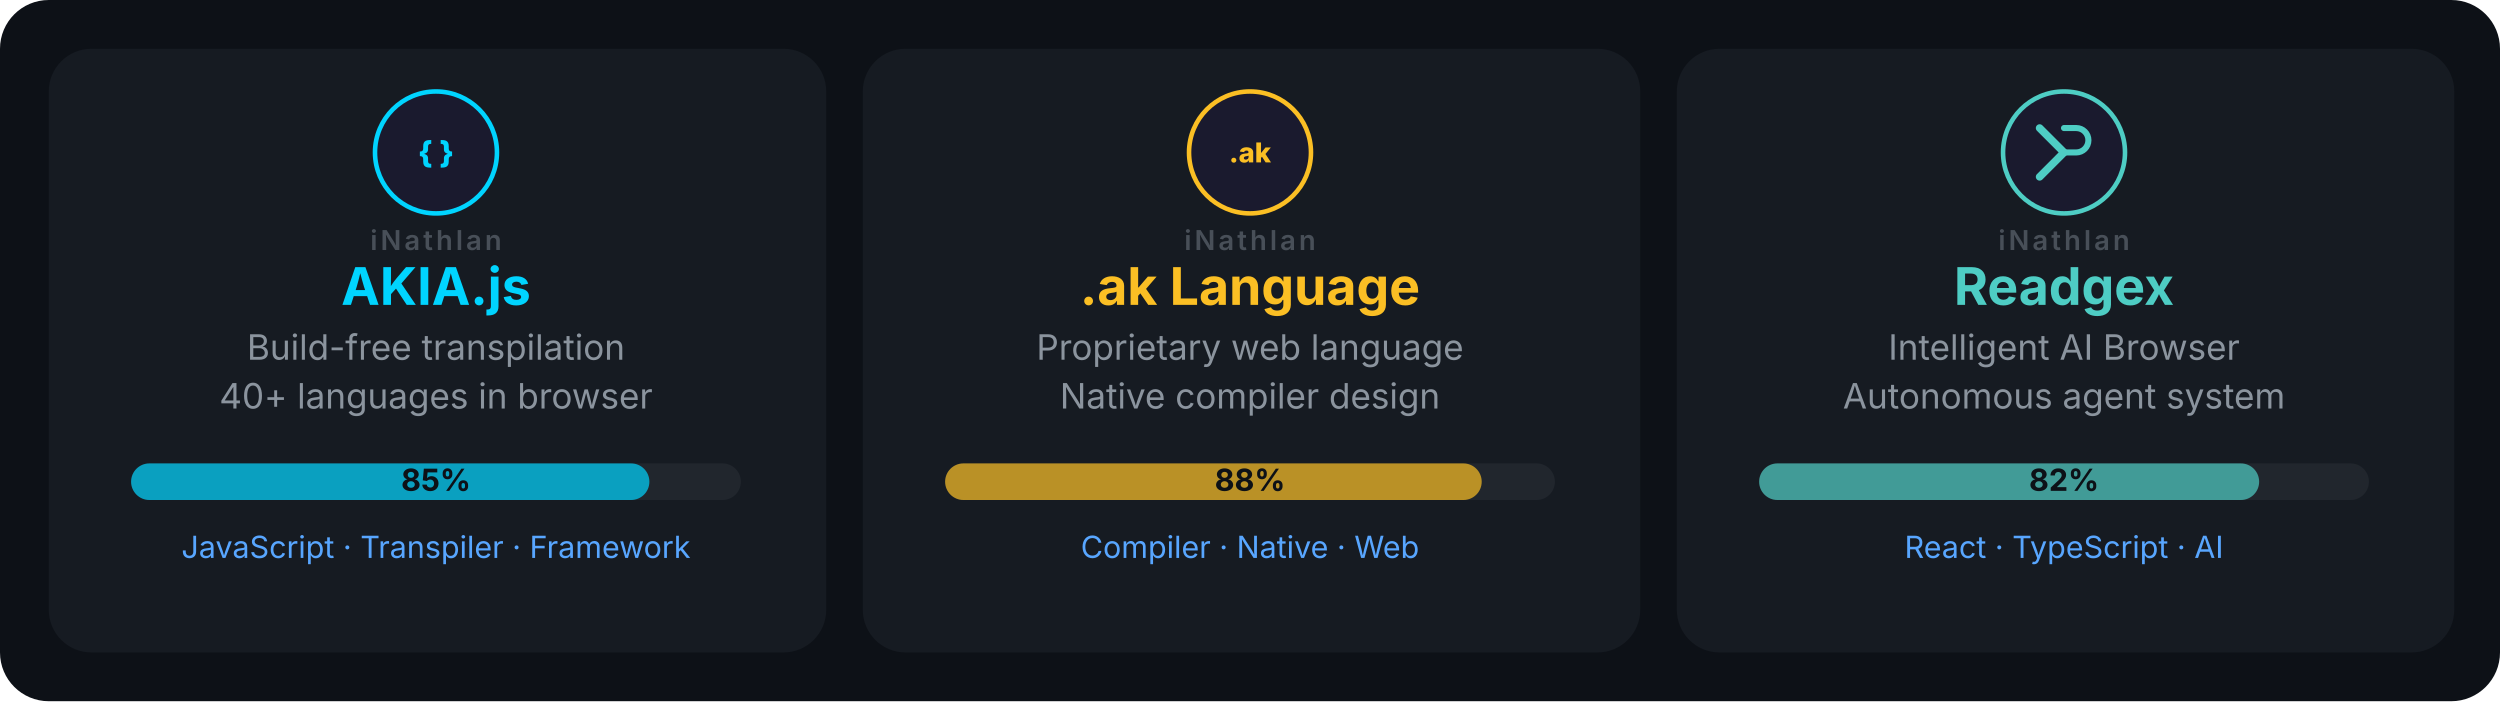
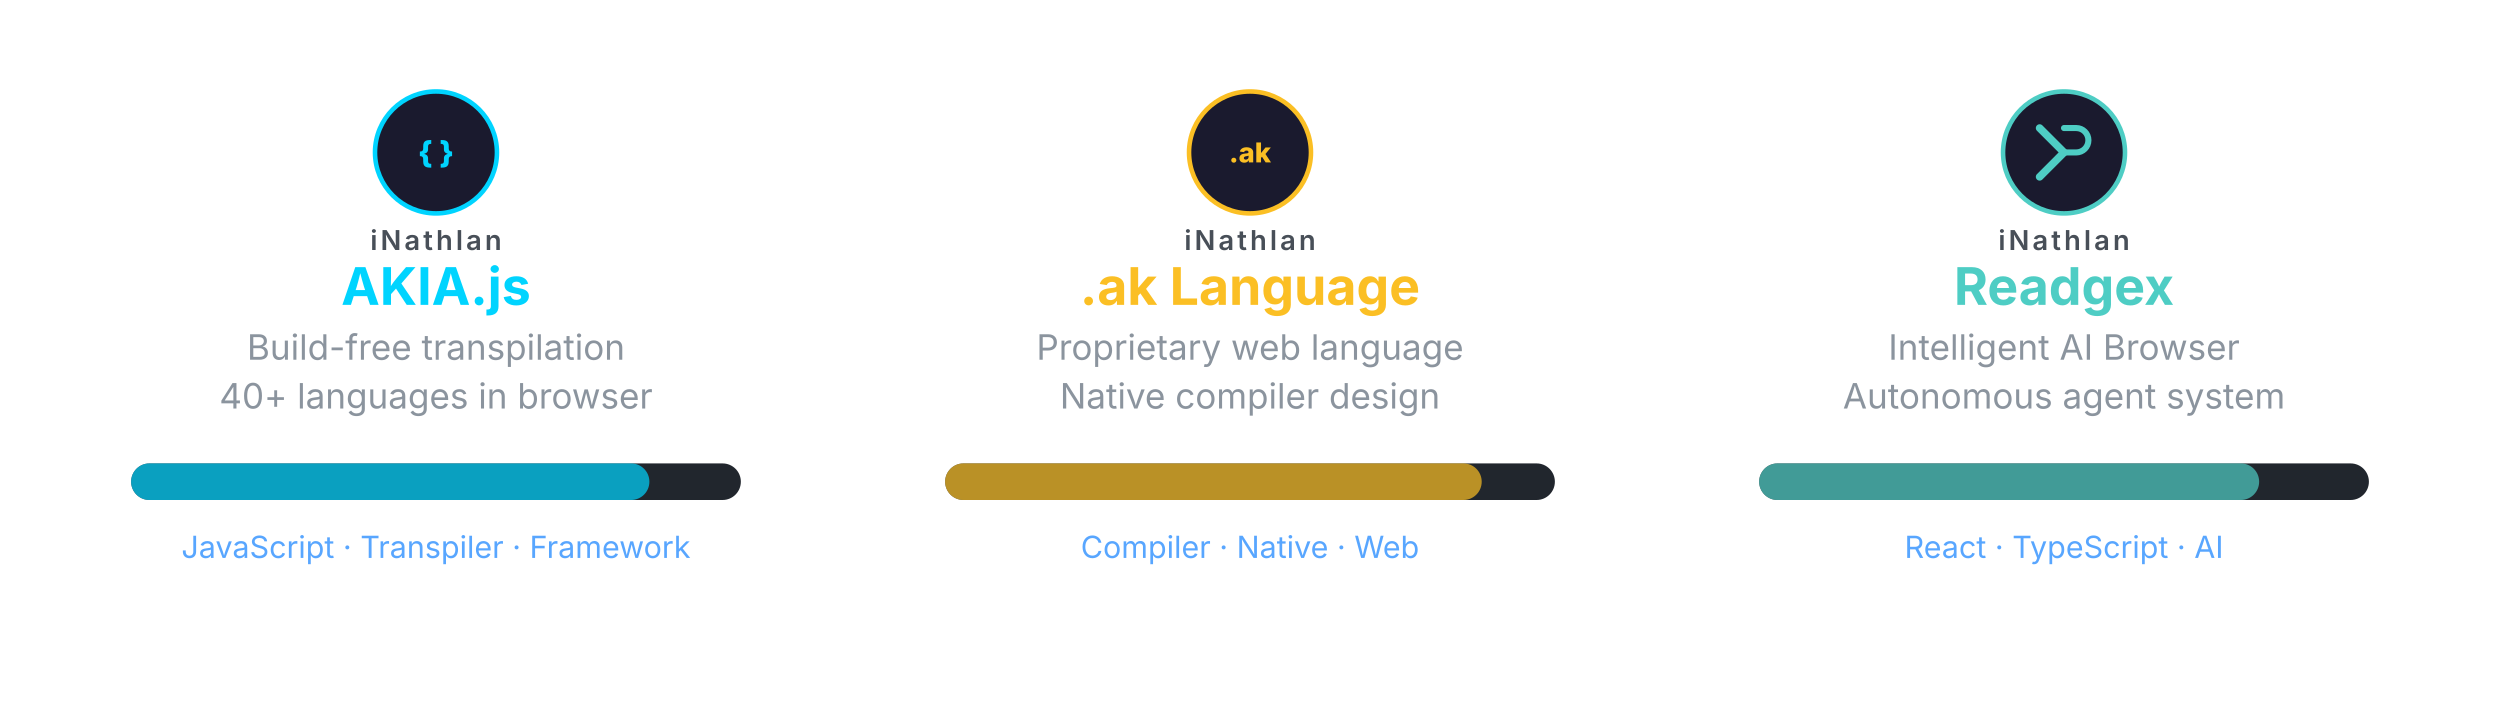
<svg xmlns="http://www.w3.org/2000/svg" width="820" height="230" viewBox="0 0 820 230">
  <style>
    text { font-family: 'Inter','Segoe UI',system-ui,sans-serif; }
    .pname { font-size: 17px; font-weight: 700; }
    .pdesc { font-size: 11.5px; fill: #8b949e; }
    .ptag { font-size: 10px; fill: #58a6ff; }
    .pct { font-size: 10px; font-weight: 700; }
    .porg { font-size: 9px; fill: #484f58; font-weight: 600; letter-spacing: 1px; }
  </style>
-   <rect width="820" height="230" rx="16" fill="#0d1117" />
-   <rect x="16" y="16" width="255" height="198" rx="14" fill="#161b22" />
+   <rect width="820" height="230" rx="16" fill="transparent" />
+   <rect x="16" y="16" width="255" height="198" rx="14" fill="transparent" />
  <circle cx="143" cy="50" r="20" fill="#1a1a2e" stroke="#00d4ff" stroke-width="1.5" />
  <text x="143" y="50" text-anchor="middle" dominant-baseline="central" font-size="10" font-weight="800" fill="#00d4ff">{ }</text>
  <text x="143" y="82" text-anchor="middle" class="porg">iNathlan</text>
  <text x="143" y="100" text-anchor="middle" class="pname" fill="#00d4ff">AKIA.js</text>
  <text x="143" y="118" text-anchor="middle" class="pdesc">Build-free transpilation</text>
  <text x="143" y="134" text-anchor="middle" class="pdesc">40+ languages in browser</text>
  <rect x="43" y="152" width="200" height="12" rx="6" fill="#21262d" />
  <rect x="43" y="152" width="170" height="12" rx="6" fill="#00d4ff" opacity="0.7" />
-   <text x="143" y="161" text-anchor="middle" class="pct" fill="#0d1117">85%</text>
+   <text x="143" y="161" text-anchor="middle" class="pct" fill="transparent">85%</text>
  <text x="143" y="183" text-anchor="middle" class="ptag">JavaScript · Transpiler · Framework</text>
-   <rect x="283" y="16" width="255" height="198" rx="14" fill="#161b22" />
+   <rect x="283" y="16" width="255" height="198" rx="14" fill="transparent" />
  <circle cx="410" cy="50" r="20" fill="#1a1a2e" stroke="#fbbf24" stroke-width="1.5" />
  <text x="410" y="50" text-anchor="middle" dominant-baseline="central" font-size="9" font-weight="800" fill="#fbbf24">.ak</text>
  <text x="410" y="82" text-anchor="middle" class="porg">iNathlan</text>
  <text x="410" y="100" text-anchor="middle" class="pname" fill="#fbbf24">.ak Language</text>
  <text x="410" y="118" text-anchor="middle" class="pdesc">Proprietary web language</text>
  <text x="410" y="134" text-anchor="middle" class="pdesc">Native compiler design</text>
  <rect x="310" y="152" width="200" height="12" rx="6" fill="#21262d" />
  <rect x="310" y="152" width="176" height="12" rx="6" fill="#fbbf24" opacity="0.7" />
-   <text x="410" y="161" text-anchor="middle" class="pct" fill="#0d1117">88%</text>
+   <text x="410" y="161" text-anchor="middle" class="pct" fill="transparent">88%</text>
  <text x="410" y="183" text-anchor="middle" class="ptag">Compiler · Native · Web</text>
-   <rect x="550" y="16" width="255" height="198" rx="14" fill="#161b22" />
+   <rect x="550" y="16" width="255" height="198" rx="14" fill="transparent" />
  <circle cx="677" cy="50" r="20" fill="#1a1a2e" stroke="#4ecdc4" stroke-width="1.5" />
  <path d="M669 42l8 8-8 8" fill="none" stroke="#4ecdc4" stroke-width="2.5" stroke-linecap="round" stroke-linejoin="round" />
  <path d="M677 42h4a4 4 0 0 1 0 8h-4" fill="none" stroke="#4ecdc4" stroke-width="2" stroke-linecap="round" />
  <text x="677" y="82" text-anchor="middle" class="porg">iNathlan</text>
  <text x="677" y="100" text-anchor="middle" class="pname" fill="#4ecdc4">Readgex</text>
  <text x="677" y="118" text-anchor="middle" class="pdesc">Intelligent AI Browser</text>
  <text x="677" y="134" text-anchor="middle" class="pdesc">Autonomous agent system</text>
  <rect x="577" y="152" width="200" height="12" rx="6" fill="#21262d" />
  <rect x="577" y="152" width="164" height="12" rx="6" fill="#4ecdc4" opacity="0.7" />
-   <text x="677" y="161" text-anchor="middle" class="pct" fill="#0d1117">82%</text>
+   <text x="677" y="161" text-anchor="middle" class="pct" fill="transparent">82%</text>
  <text x="677" y="183" text-anchor="middle" class="ptag">React · TypeScript · AI</text>
</svg>
